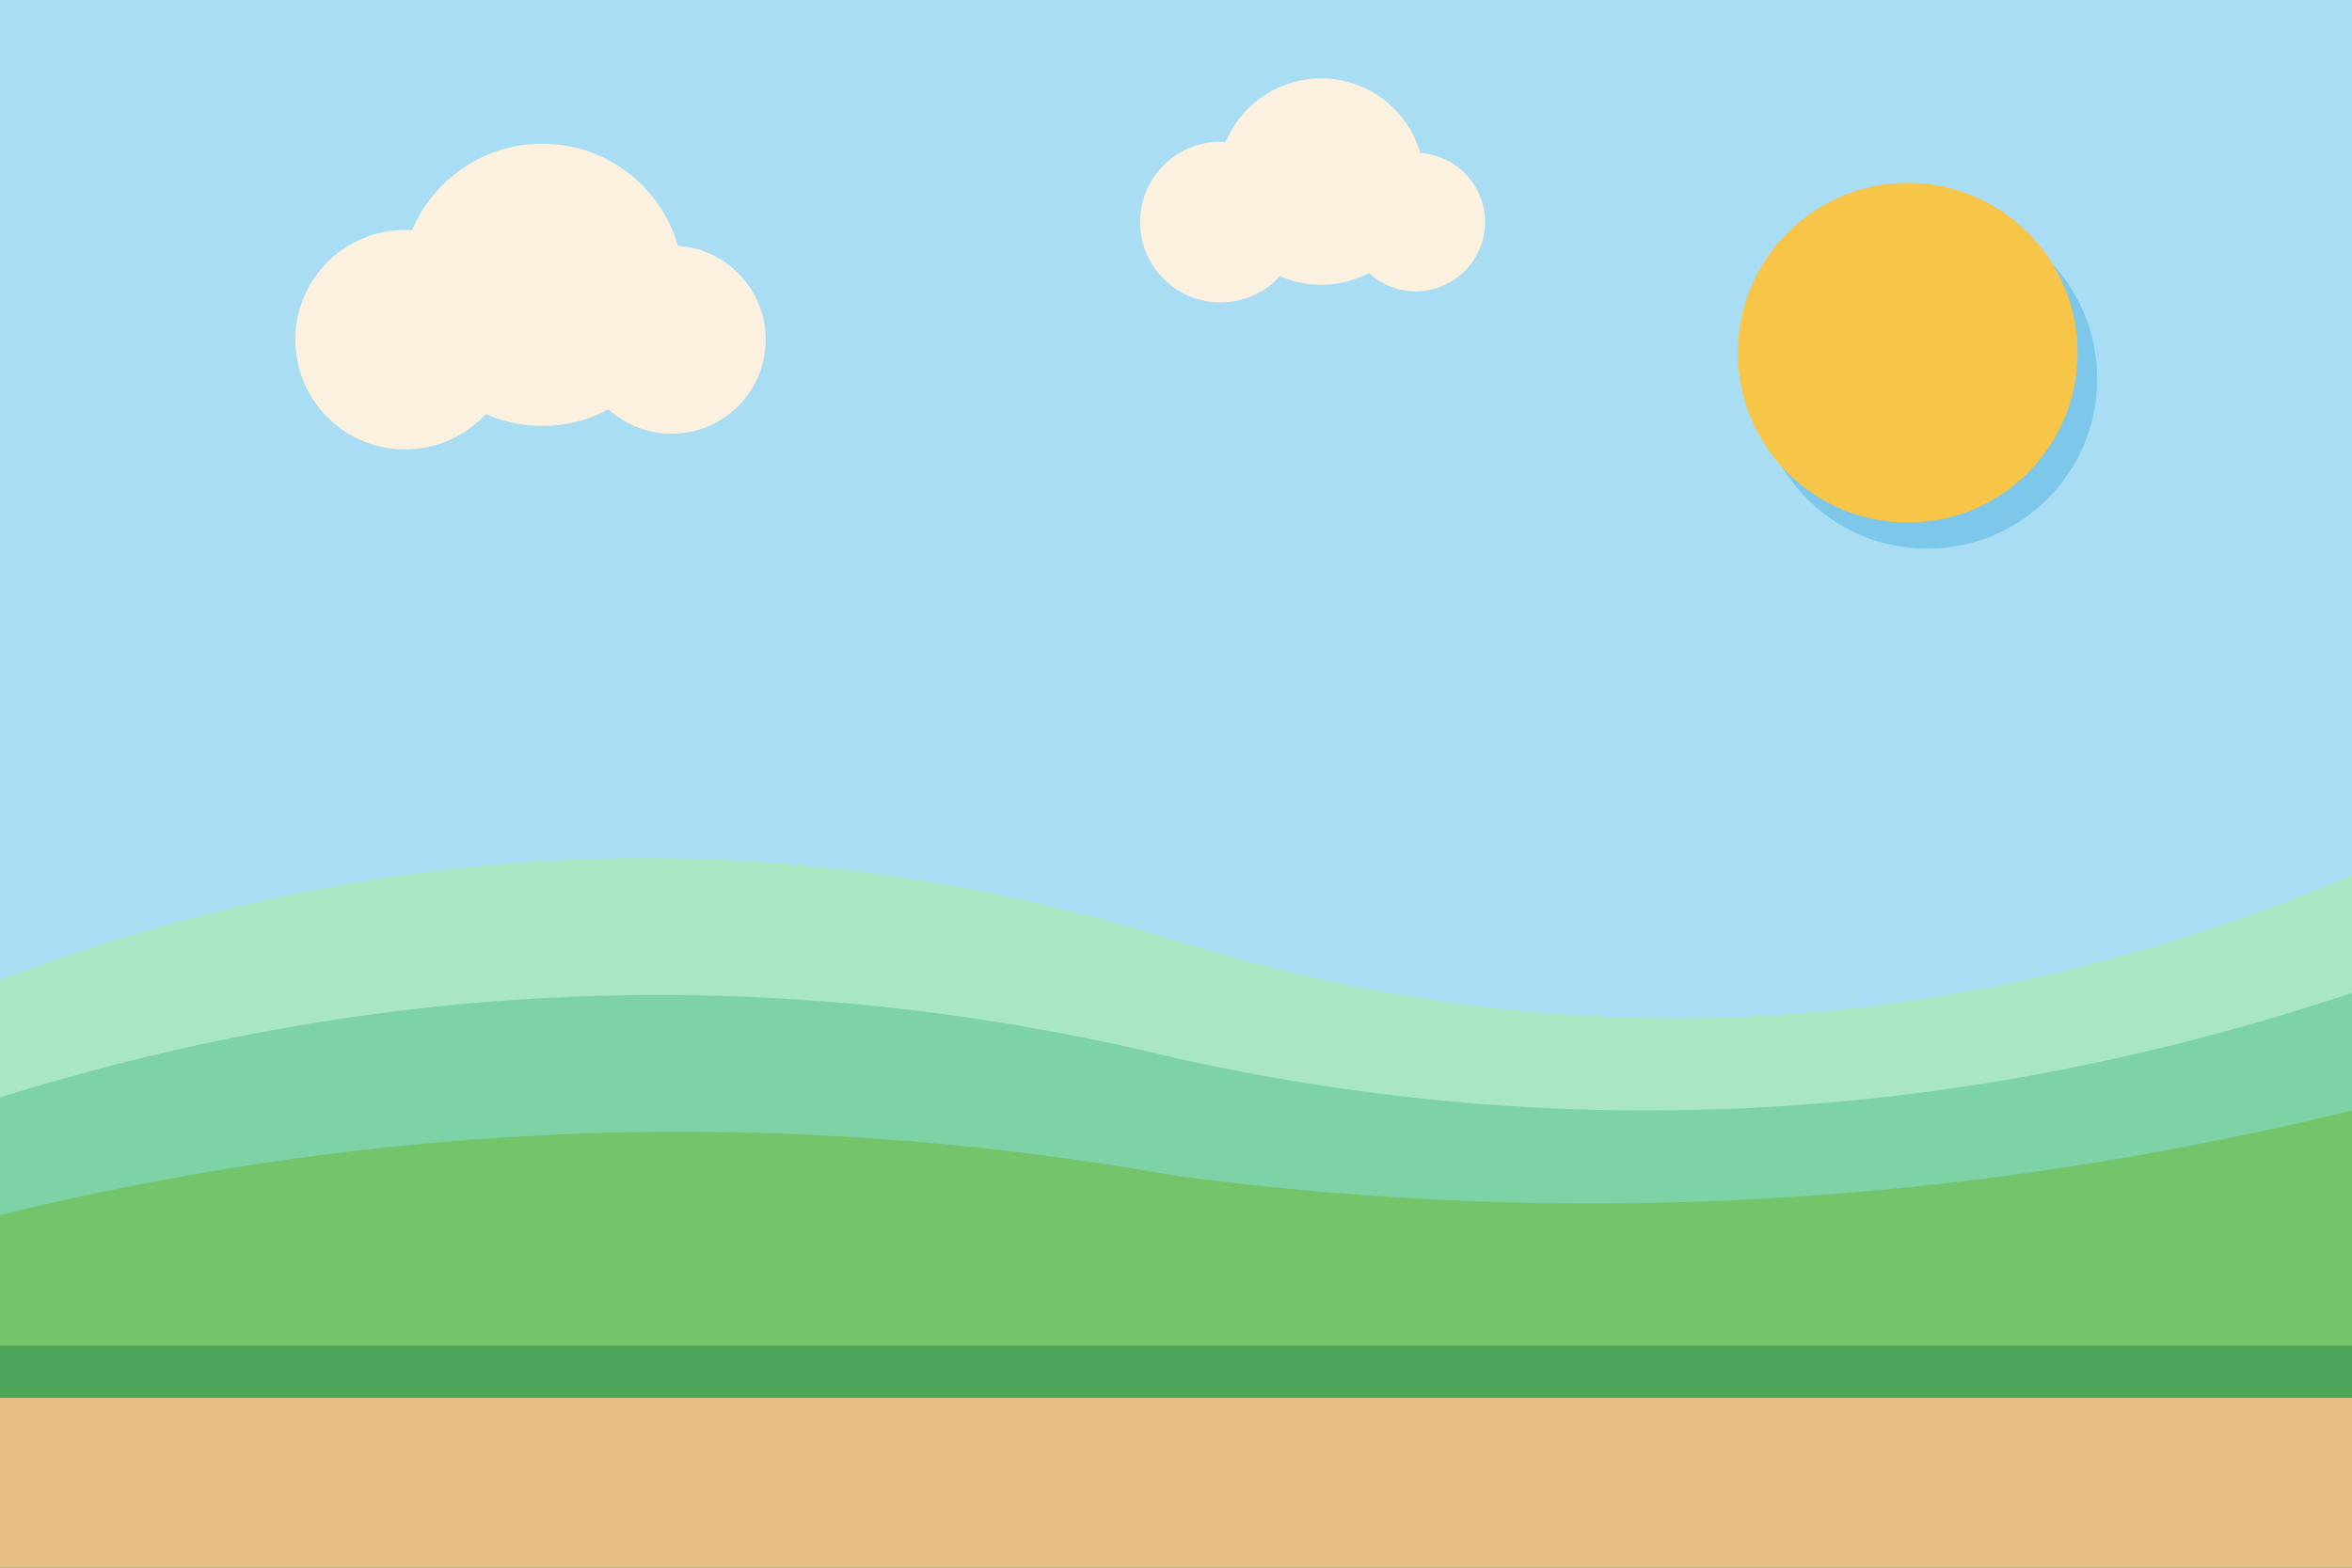
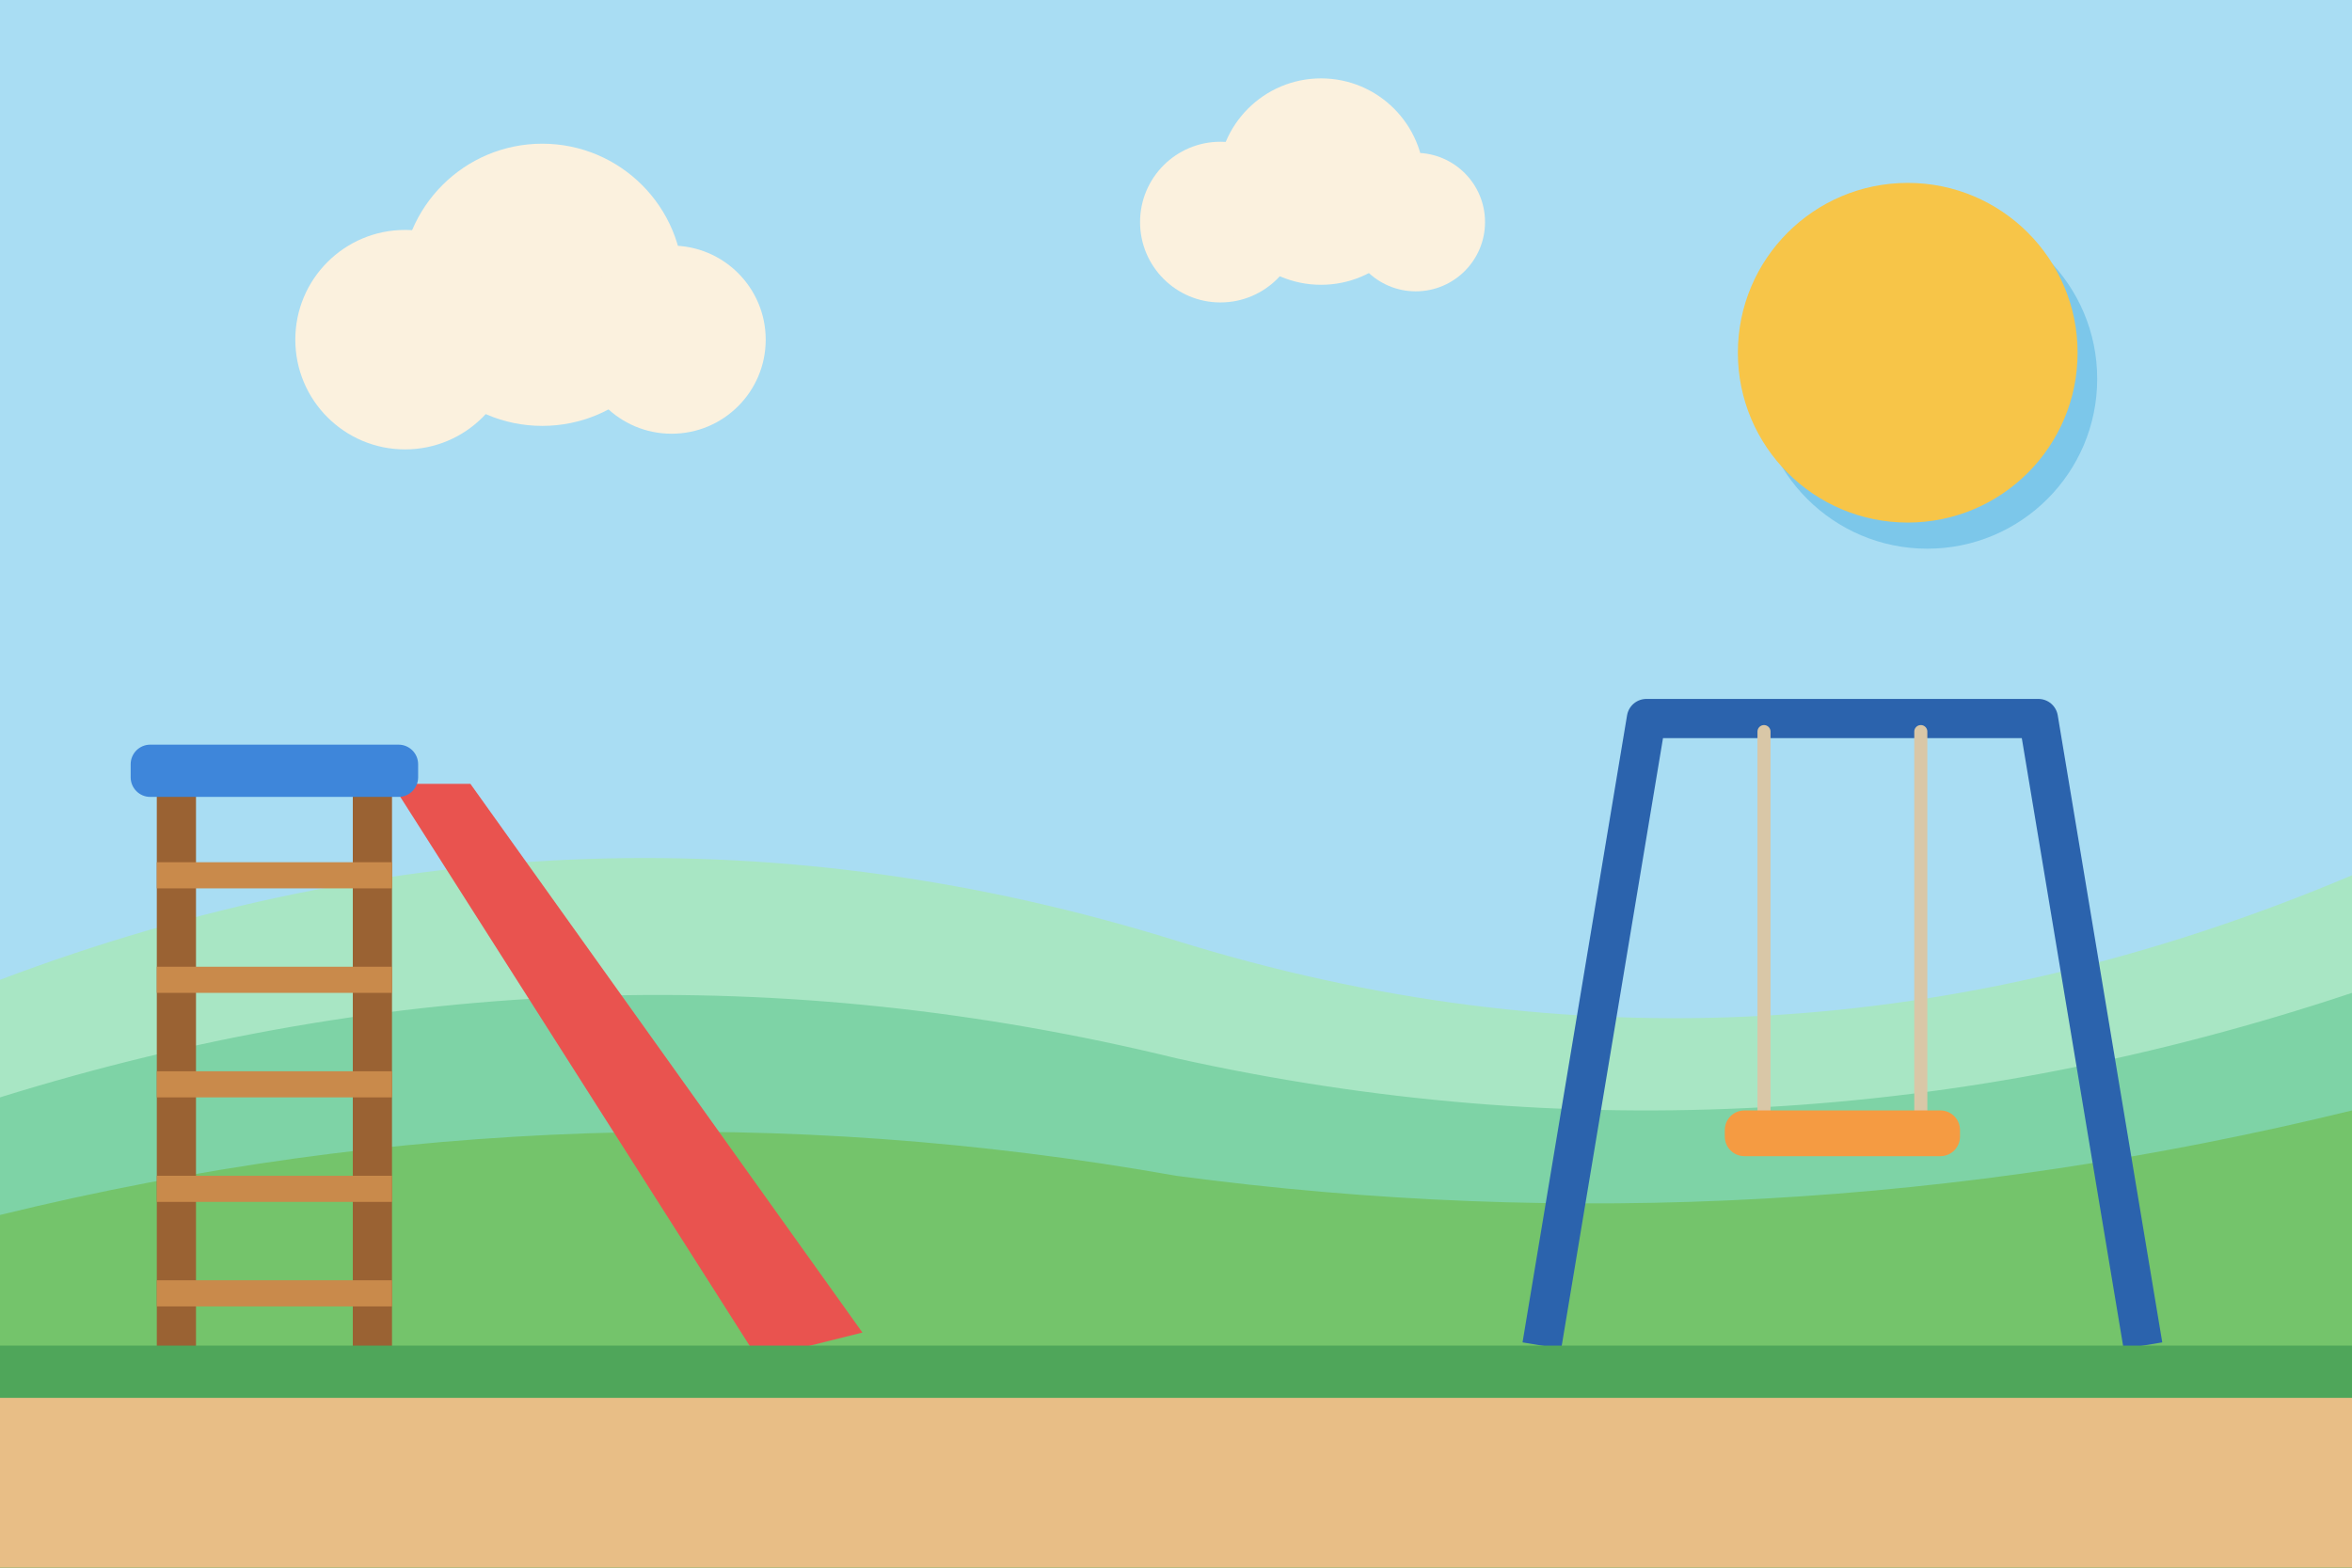
<svg xmlns="http://www.w3.org/2000/svg" viewBox="0 0 360 240">
  <rect x="0" y="0" width="360" height="240" fill="#A9DDF3" />
  <g transform="translate(3 4)">
    <circle cx="292" cy="54" r="26" fill="#7CC7EA" />
  </g>
  <circle cx="292" cy="54" r="26" fill="#F7C548" />
  <circle cx="62" cy="52" r="16.8" fill="#FBF1DE" />
  <circle cx="83" cy="43.6" r="21.6" fill="#FBF1DE" />
  <circle cx="102.8" cy="52" r="14.4" fill="#FBF1DE" />
  <circle cx="186.8" cy="34" r="12.3" fill="#FBF1DE" />
  <circle cx="202.2" cy="27.8" r="15.8" fill="#FBF1DE" />
  <circle cx="216.7" cy="34" r="10.6" fill="#FBF1DE" />
  <path d="M0 150 Q90 116 180 144 Q270 172 360 134 L360 240 L0 240 Z" fill="#A8E6C4" />
  <path d="M0 168 Q90 140 180 162 Q270 182 360 152 L360 240 L0 240 Z" fill="#7ED3A6" />
  <path d="M0 186 Q90 164 180 180 Q270 192 360 170 L360 240 L0 240 Z" fill="#74C46B" />
+   <rect x="24" y="120" width="6" height="90" fill="#9A6233" />
+   <rect x="54" y="120" width="6" height="90" fill="#9A6233" />
+   <rect x="24" y="132" width="36" height="4" fill="#C98A4B" />
+   <rect x="24" y="148" width="36" height="4" fill="#C98A4B" />
+   <rect x="24" y="164" width="36" height="4" fill="#C98A4B" />
+   <rect x="24" y="180" width="36" height="4" fill="#C98A4B" />
+   <rect x="24" y="196" width="36" height="4" fill="#C98A4B" />
+   <path d="M60 120 L72 120 L132 204 L116 208 Z" fill="#E9534F" />
+   <rect x="20" y="114" width="44" height="8" rx="3" fill="#3E86DA" />
+   <path d="M236 206 L252 110 L312 110 L328 206" fill="none" stroke="#2B63AD" stroke-width="6" stroke-linejoin="round" />
+   <line x1="270" y1="112" x2="270" y2="172" stroke="#D9C7A7" stroke-width="2" stroke-linecap="round" />
+   <line x1="294" y1="112" x2="294" y2="172" stroke="#D9C7A7" stroke-width="2" stroke-linecap="round" />
+   <rect x="264" y="170" width="36" height="7" rx="3" fill="#F59B42" />
  <rect x="0" y="206" width="360" height="34" fill="#4FA65A" />
  <rect x="0" y="214" width="360" height="26" fill="#E8BE86" />
</svg>
